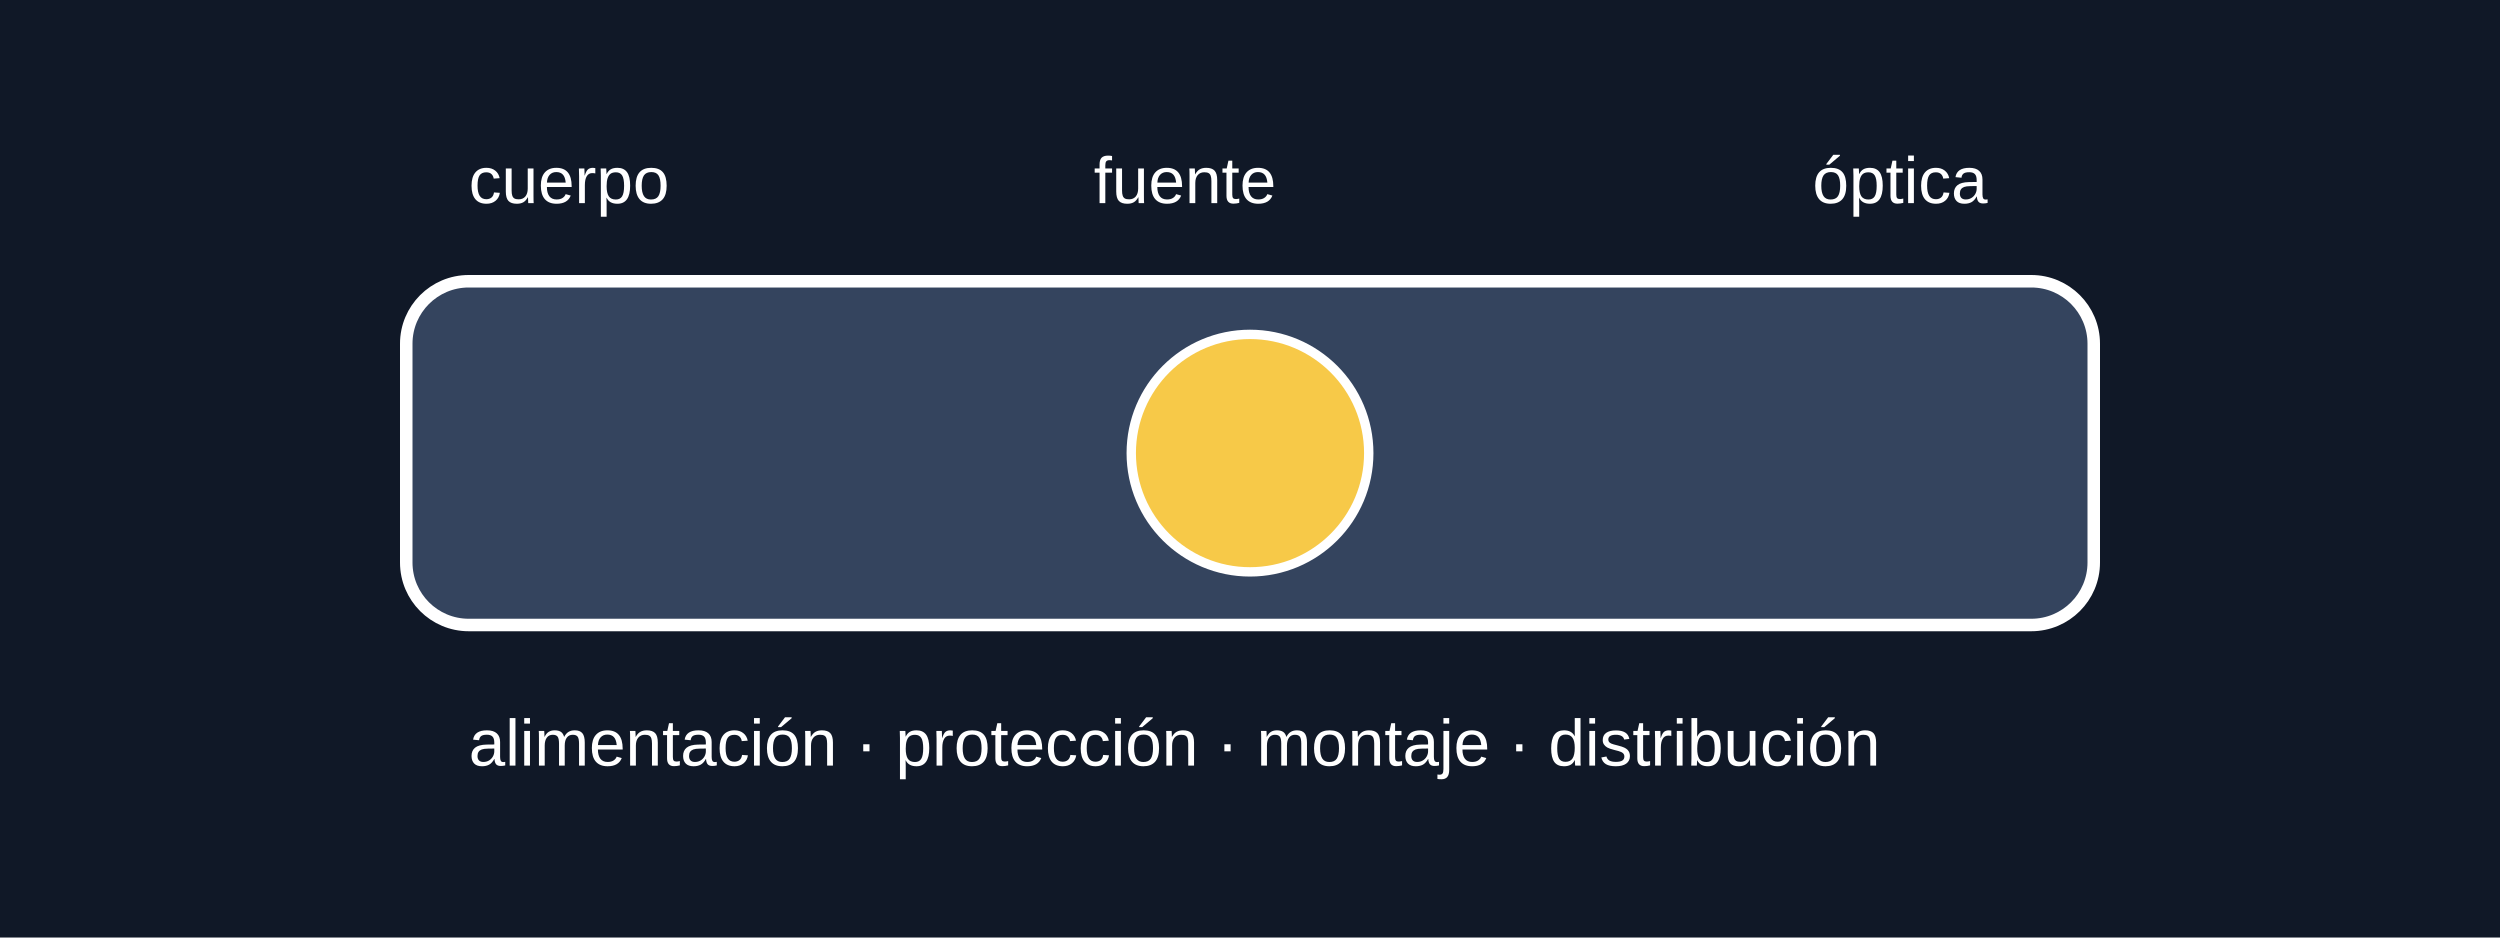
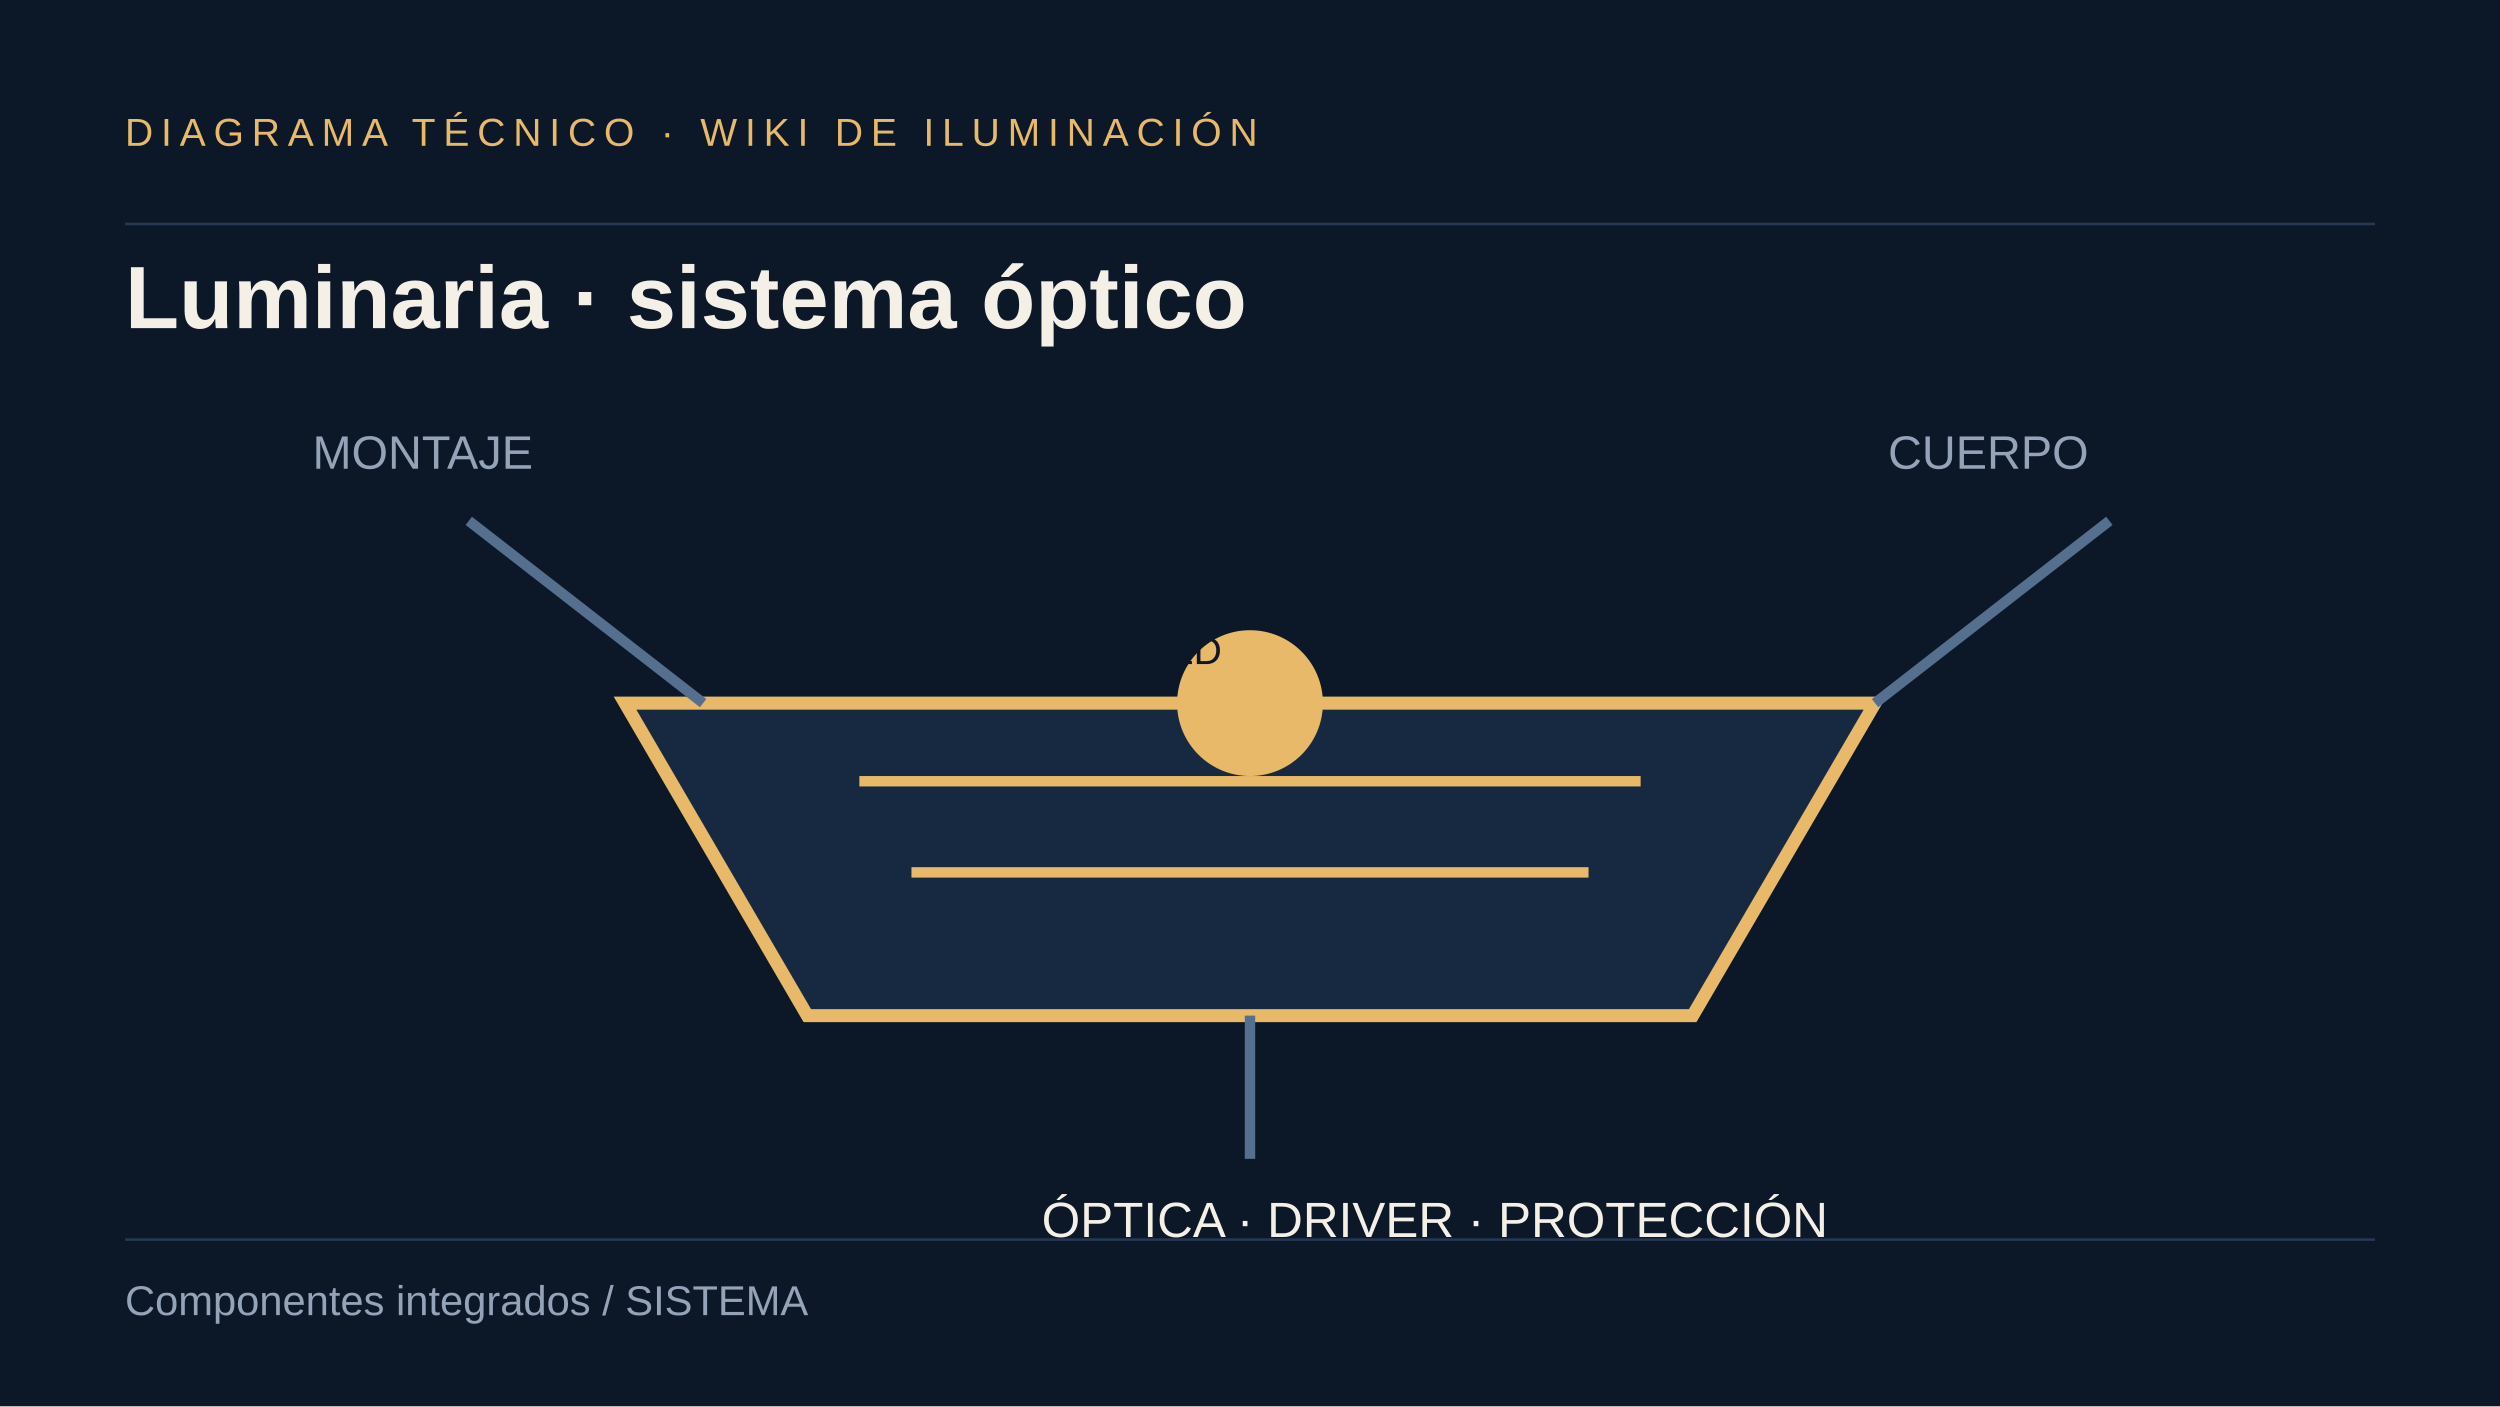
- <svg xmlns="http://www.w3.org/2000/svg" viewBox="0 0 800 300">
-   <rect width="800" height="300" fill="#101827" />
-   <rect x="130" y="90" width="540" height="110" rx="20" fill="#34445e" stroke="#fff" stroke-width="4" />
-   <circle cx="400" cy="145" r="38" fill="#f7c948" stroke="#fff" stroke-width="3" />
-   <g fill="#fff" font-family="Arial" font-size="21">
-     <text x="150" y="65">cuerpo</text>
-     <text x="350" y="65">fuente</text>
-     <text x="580" y="65">óptica</text>
-     <text x="150" y="245">alimentación · protección · montaje · distribución</text>
-   </g>
+ <svg xmlns="http://www.w3.org/2000/svg" viewBox="0 0 960 540" role="img">
+   <defs>
+     <linearGradient id="g">
+       <stop stop-color="#e7b968" />
+       <stop offset="1" stop-color="#f4d898" />
+     </linearGradient>
+   </defs>
+   <rect width="960" height="540" fill="#0c1728" />
+   <path d="M48 86H912M48 476H912" stroke="#263852" />
+   <text x="48" y="56" fill="#e7b968" font-family="Arial,sans-serif" font-size="15" letter-spacing="3">DIAGRAMA TÉCNICO · WIKI DE ILUMINACIÓN</text>
+   <text x="48" y="126" fill="#f4f0e8" font-family="Arial,sans-serif" font-weight="700" font-size="34">Luminaria · sistema óptico</text>
+   <path d="M240 270h480l-70 120H310z" fill="#172941" stroke="#e7b968" stroke-width="5" />
+   <path d="M330 300h300M350 335h260" stroke="#e7b968" stroke-width="4" />
+   <circle cx="480" cy="270" r="28" fill="#e7b968" />
+   <path d="M270 270l-90-70M720 270l90-70M480 390v55" stroke="#55708f" stroke-width="4" />
+   <text x="440" y="255" fill="#0c1728" font-family="Arial" font-size="15">LED</text>
+   <text x="120" y="180" fill="#94a3b8" font-family="Arial" font-size="18">MONTAJE</text>
+   <text x="725" y="180" fill="#94a3b8" font-family="Arial" font-size="18">CUERPO</text>
+   <text x="400" y="475" fill="#f4f0e8" font-family="Arial" font-size="19">ÓPTICA · DRIVER · PROTECCIÓN</text>
+   <text x="48" y="505" fill="#94a3b8" font-family="Arial,sans-serif" font-size="16">Componentes integrados  /  SISTEMA</text>
</svg>
